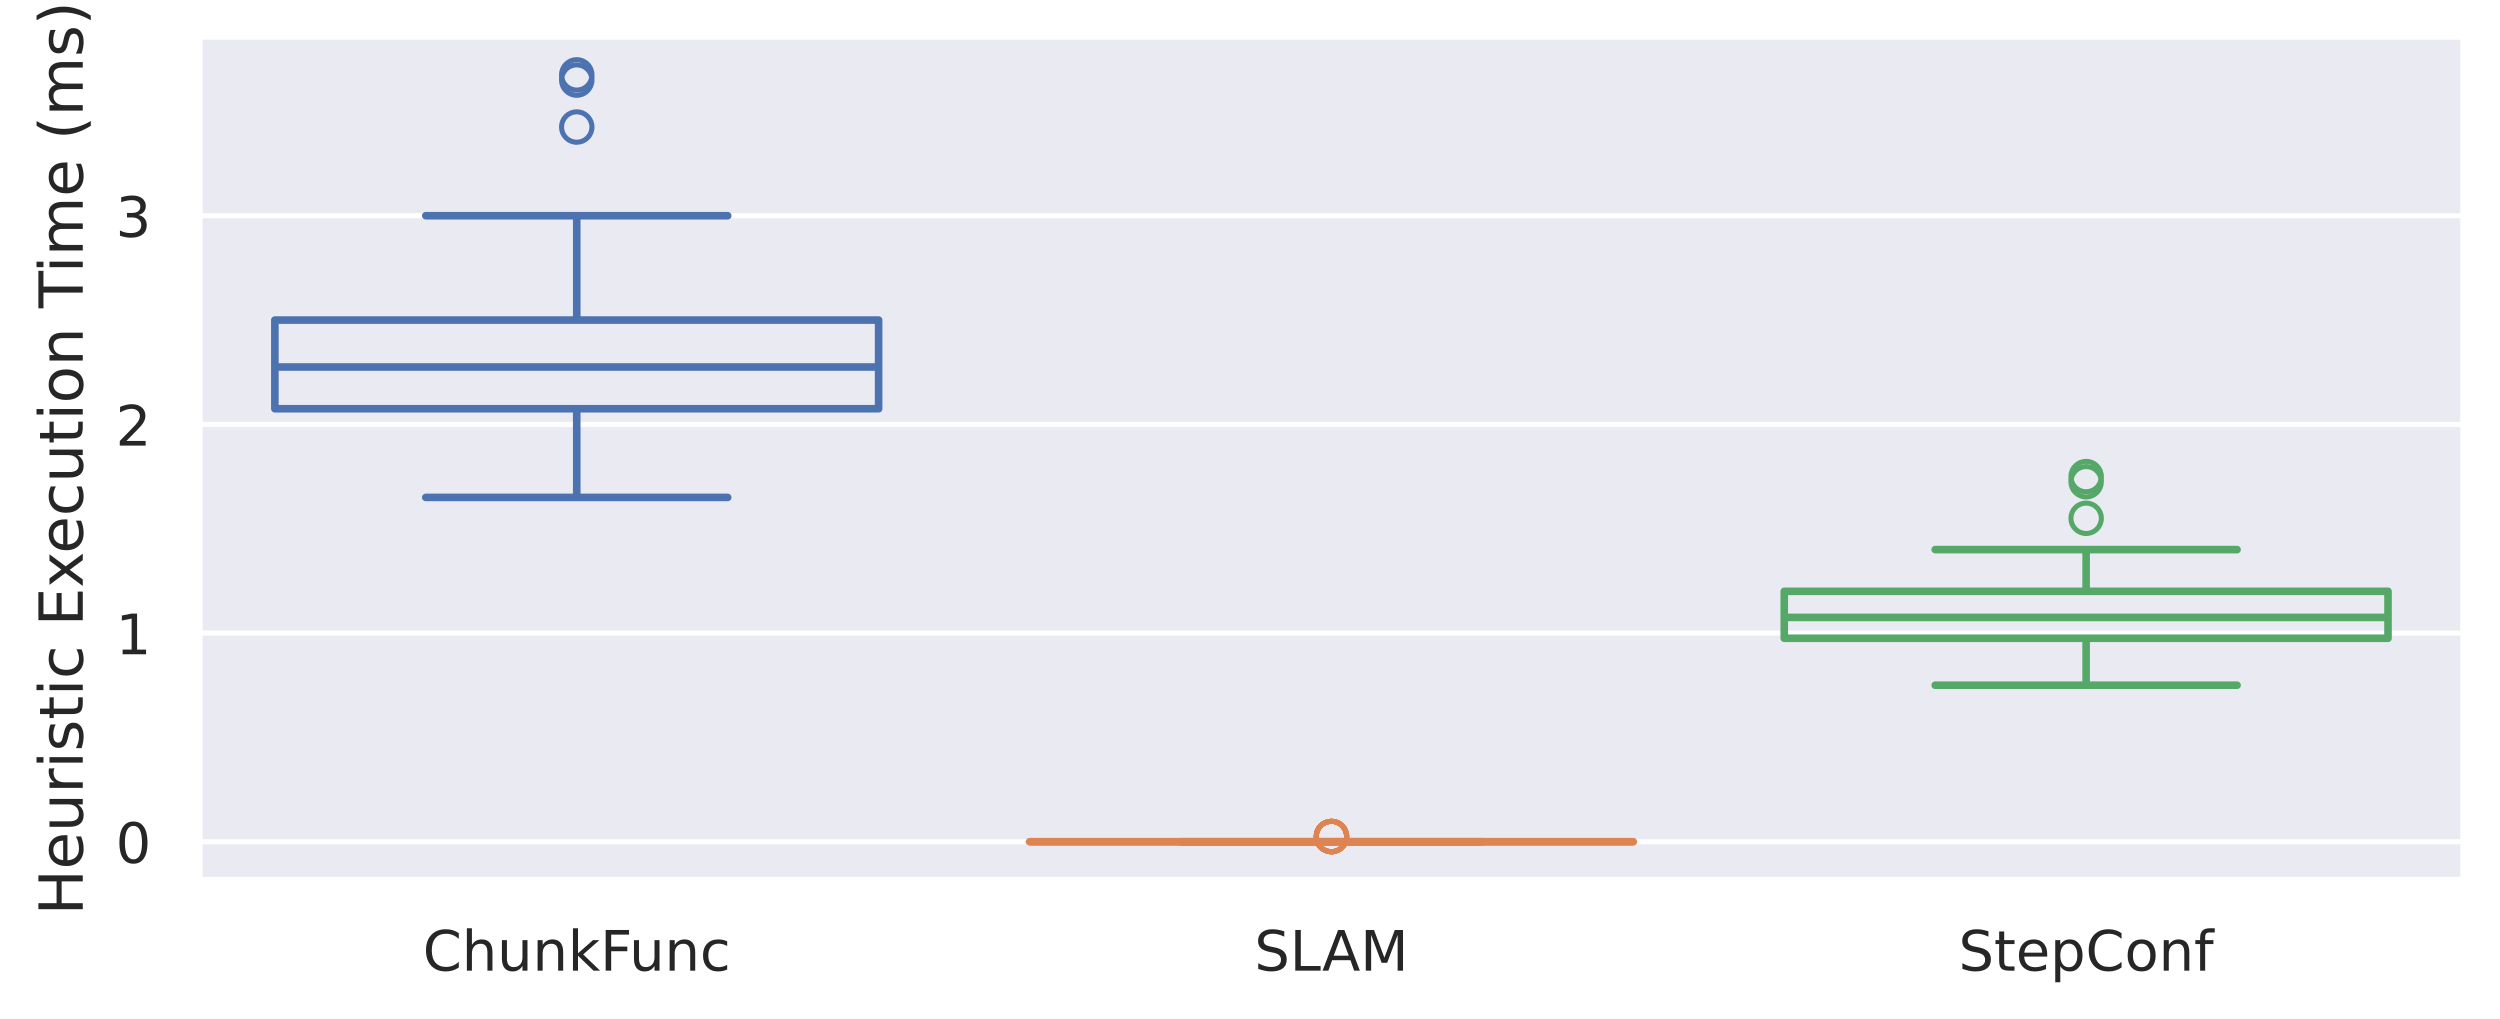
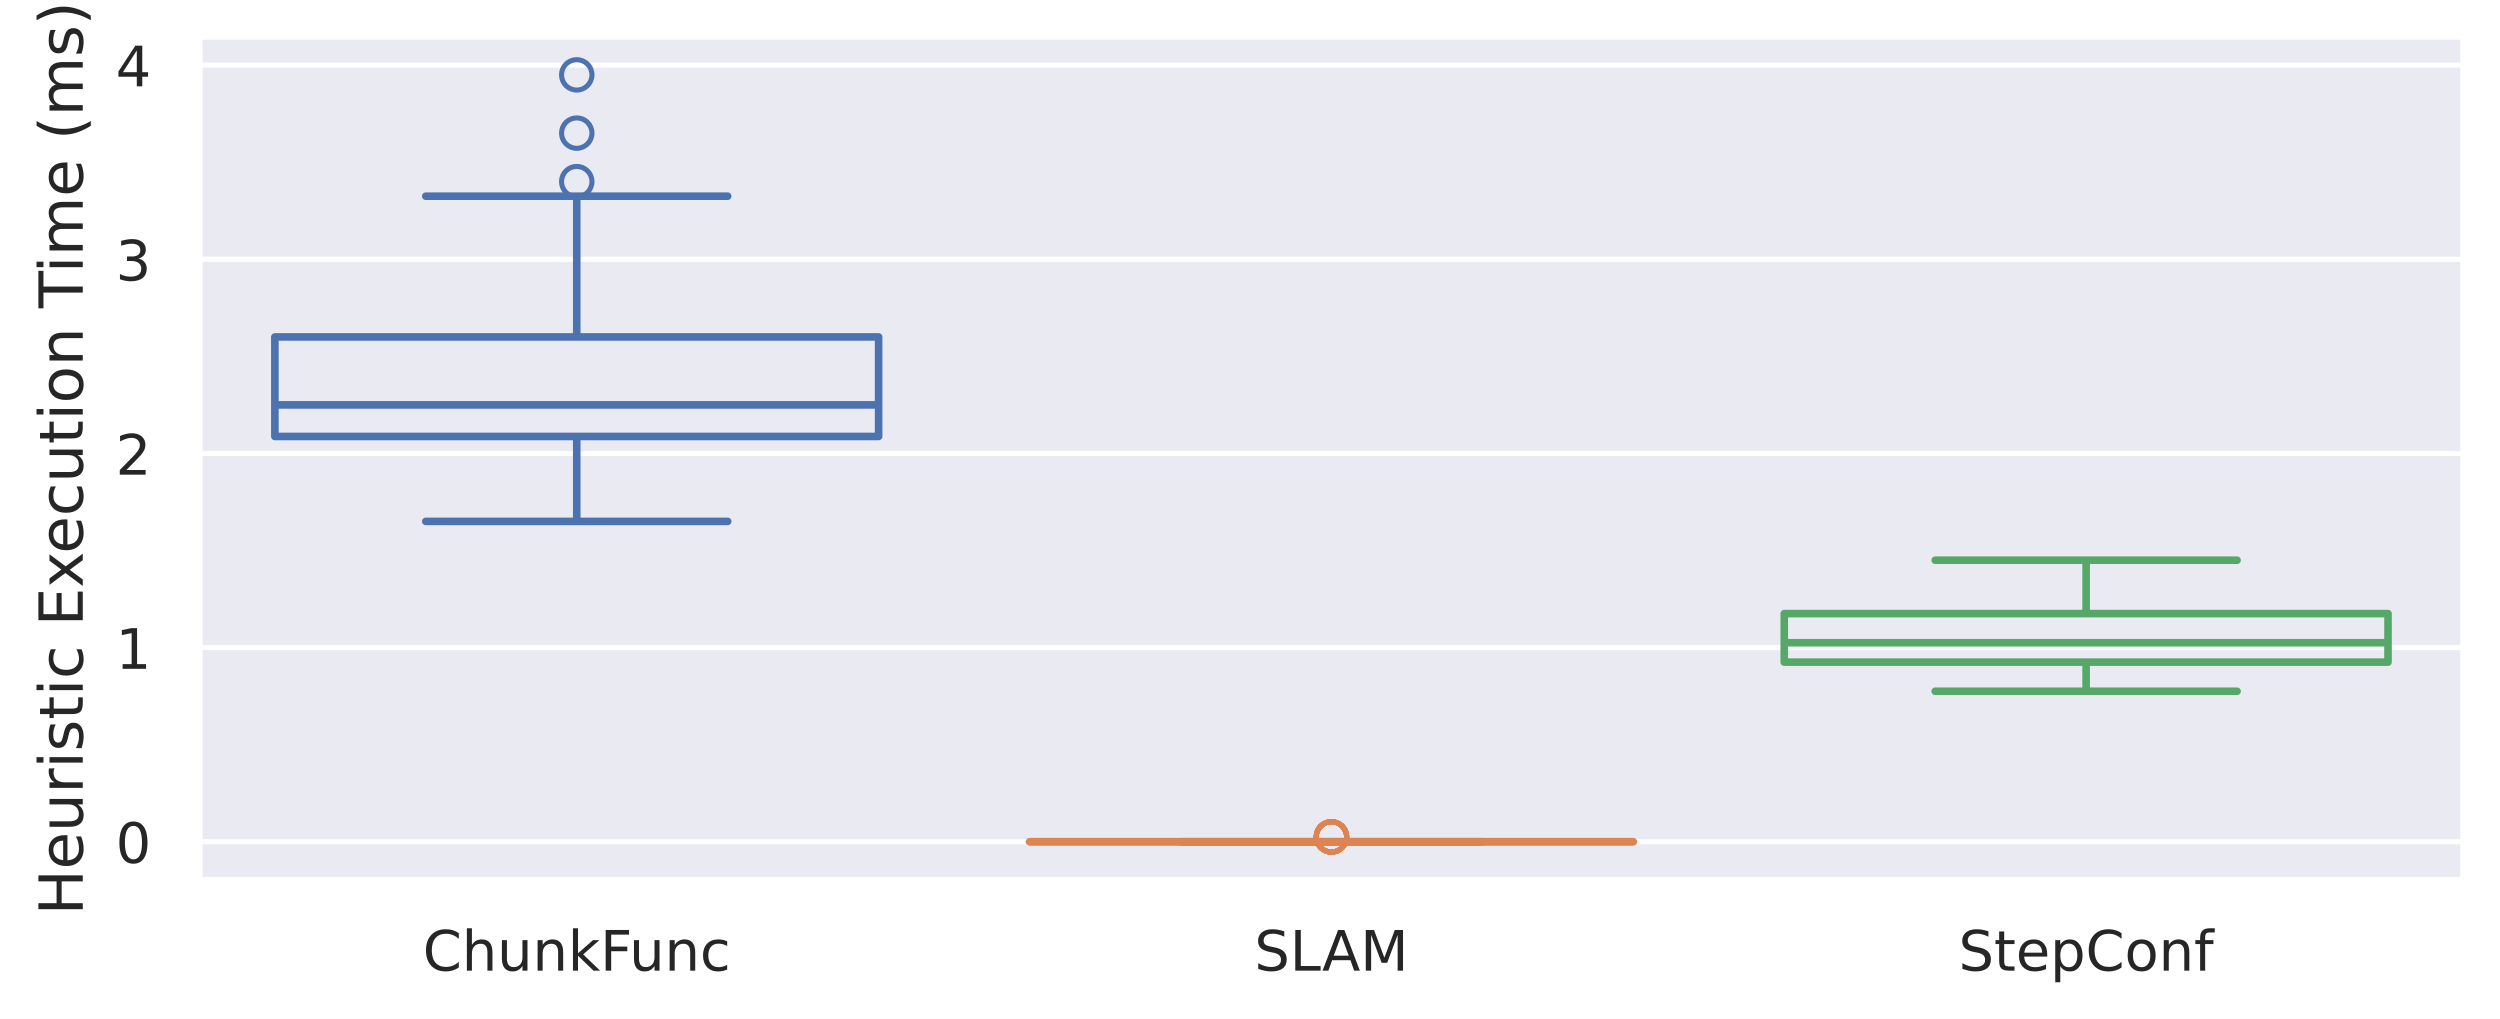
<svg xmlns="http://www.w3.org/2000/svg" xmlns:xlink="http://www.w3.org/1999/xlink" width="492.913pt" height="200.866pt" viewBox="0 0 492.913 200.866" version="1.1">
  <defs>
    <style type="text/css">*{stroke-linejoin: round; stroke-linecap: butt}</style>
  </defs>
  <g id="figure_1">
    <g id="patch_1">
      <path d="M 0 200.866  L 492.913 200.866  L 492.913 0  L 0 0  z " style="fill: #ffffff" />
    </g>
    <g id="axes_1">
      <g id="patch_2">
        <path d="M 39.312 173.52  L 485.712 173.52  L 485.712 7.2  L 39.312 7.2  z " style="fill: #eaeaf2" />
      </g>
      <g id="matplotlib.axis_1">
        <g id="xtick_1">
          <g id="text_1">
            <g style="fill: #262626" transform="translate(83.37398 191.3783) scale(0.11 -0.11)">
              <defs>
                <path id="DejaVuSans-43" d="M 4122 4306  L 4122 3641  Q 3803 3938 3442 4084  Q 3081 4231 2675 4231  Q 1875 4231 1450 3742  Q 1025 3253 1025 2328  Q 1025 1406 1450 917  Q 1875 428 2675 428  Q 3081 428 3442 575  Q 3803 722 4122 1019  L 4122 359  Q 3791 134 3420 21  Q 3050 -91 2638 -91  Q 1578 -91 968 557  Q 359 1206 359 2328  Q 359 3453 968 4101  Q 1578 4750 2638 4750  Q 3056 4750 3426 4639  Q 3797 4528 4122 4306  z " transform="scale(0.015625)" />
                <path id="DejaVuSans-68" d="M 3513 2113  L 3513 0  L 2938 0  L 2938 2094  Q 2938 2591 2744 2837  Q 2550 3084 2163 3084  Q 1697 3084 1428 2787  Q 1159 2491 1159 1978  L 1159 0  L 581 0  L 581 4863  L 1159 4863  L 1159 2956  Q 1366 3272 1645 3428  Q 1925 3584 2291 3584  Q 2894 3584 3203 3211  Q 3513 2838 3513 2113  z " transform="scale(0.015625)" />
                <path id="DejaVuSans-75" d="M 544 1381  L 544 3500  L 1119 3500  L 1119 1403  Q 1119 906 1312 657  Q 1506 409 1894 409  Q 2359 409 2629 706  Q 2900 1003 2900 1516  L 2900 3500  L 3475 3500  L 3475 0  L 2900 0  L 2900 538  Q 2691 219 2414 64  Q 2138 -91 1772 -91  Q 1169 -91 856 284  Q 544 659 544 1381  z M 1991 3584  L 1991 3584  z " transform="scale(0.015625)" />
                <path id="DejaVuSans-6e" d="M 3513 2113  L 3513 0  L 2938 0  L 2938 2094  Q 2938 2591 2744 2837  Q 2550 3084 2163 3084  Q 1697 3084 1428 2787  Q 1159 2491 1159 1978  L 1159 0  L 581 0  L 581 3500  L 1159 3500  L 1159 2956  Q 1366 3272 1645 3428  Q 1925 3584 2291 3584  Q 2894 3584 3203 3211  Q 3513 2838 3513 2113  z " transform="scale(0.015625)" />
                <path id="DejaVuSans-6b" d="M 581 4863  L 1159 4863  L 1159 1991  L 2875 3500  L 3609 3500  L 1753 1863  L 3688 0  L 2938 0  L 1159 1709  L 1159 0  L 581 0  L 581 4863  z " transform="scale(0.015625)" />
                <path id="DejaVuSans-46" d="M 628 4666  L 3309 4666  L 3309 4134  L 1259 4134  L 1259 2759  L 3109 2759  L 3109 2228  L 1259 2228  L 1259 0  L 628 0  L 628 4666  z " transform="scale(0.015625)" />
                <path id="DejaVuSans-63" d="M 3122 3366  L 3122 2828  Q 2878 2963 2633 3030  Q 2388 3097 2138 3097  Q 1578 3097 1268 2742  Q 959 2388 959 1747  Q 959 1106 1268 751  Q 1578 397 2138 397  Q 2388 397 2633 464  Q 2878 531 3122 666  L 3122 134  Q 2881 22 2623 -34  Q 2366 -91 2075 -91  Q 1284 -91 818 406  Q 353 903 353 1747  Q 353 2603 823 3093  Q 1294 3584 2113 3584  Q 2378 3584 2631 3529  Q 2884 3475 3122 3366  z " transform="scale(0.015625)" />
              </defs>
              <use xlink:href="#DejaVuSans-43" />
              <use xlink:href="#DejaVuSans-68" x="69.824" />
              <use xlink:href="#DejaVuSans-75" x="133.203" />
              <use xlink:href="#DejaVuSans-6e" x="196.582" />
              <use xlink:href="#DejaVuSans-6b" x="259.961" />
              <use xlink:href="#DejaVuSans-46" x="317.871" />
              <use xlink:href="#DejaVuSans-75" x="369.891" />
              <use xlink:href="#DejaVuSans-6e" x="433.27" />
              <use xlink:href="#DejaVuSans-63" x="496.648" />
            </g>
          </g>
        </g>
        <g id="xtick_2">
          <g id="text_2">
            <g style="fill: #262626" transform="translate(247.3248 191.3783) scale(0.11 -0.11)">
              <defs>
                <path id="DejaVuSans-53" d="M 3425 4513  L 3425 3897  Q 3066 4069 2747 4153  Q 2428 4238 2131 4238  Q 1616 4238 1336 4038  Q 1056 3838 1056 3469  Q 1056 3159 1242 3001  Q 1428 2844 1947 2747  L 2328 2669  Q 3034 2534 3370 2195  Q 3706 1856 3706 1288  Q 3706 609 3251 259  Q 2797 -91 1919 -91  Q 1588 -91 1214 -16  Q 841 59 441 206  L 441 856  Q 825 641 1194 531  Q 1563 422 1919 422  Q 2459 422 2753 634  Q 3047 847 3047 1241  Q 3047 1584 2836 1778  Q 2625 1972 2144 2069  L 1759 2144  Q 1053 2284 737 2584  Q 422 2884 422 3419  Q 422 4038 858 4394  Q 1294 4750 2059 4750  Q 2388 4750 2728 4690  Q 3069 4631 3425 4513  z " transform="scale(0.015625)" />
                <path id="DejaVuSans-4c" d="M 628 4666  L 1259 4666  L 1259 531  L 3531 531  L 3531 0  L 628 0  L 628 4666  z " transform="scale(0.015625)" />
                <path id="DejaVuSans-41" d="M 2188 4044  L 1331 1722  L 3047 1722  L 2188 4044  z M 1831 4666  L 2547 4666  L 4325 0  L 3669 0  L 3244 1197  L 1141 1197  L 716 0  L 50 0  L 1831 4666  z " transform="scale(0.015625)" />
                <path id="DejaVuSans-4d" d="M 628 4666  L 1569 4666  L 2759 1491  L 3956 4666  L 4897 4666  L 4897 0  L 4281 0  L 4281 4097  L 3078 897  L 2444 897  L 1241 4097  L 1241 0  L 628 0  L 628 4666  z " transform="scale(0.015625)" />
              </defs>
              <use xlink:href="#DejaVuSans-53" />
              <use xlink:href="#DejaVuSans-4c" x="63.477" />
              <use xlink:href="#DejaVuSans-41" x="121.439" />
              <use xlink:href="#DejaVuSans-4d" x="189.848" />
            </g>
          </g>
        </g>
        <g id="xtick_3">
          <g id="text_3">
            <g style="fill: #262626" transform="translate(386.1612 191.3783) scale(0.11 -0.11)">
              <defs>
                <path id="DejaVuSans-74" d="M 1172 4494  L 1172 3500  L 2356 3500  L 2356 3053  L 1172 3053  L 1172 1153  Q 1172 725 1289 603  Q 1406 481 1766 481  L 2356 481  L 2356 0  L 1766 0  Q 1100 0 847 248  Q 594 497 594 1153  L 594 3053  L 172 3053  L 172 3500  L 594 3500  L 594 4494  L 1172 4494  z " transform="scale(0.015625)" />
                <path id="DejaVuSans-65" d="M 3597 1894  L 3597 1613  L 953 1613  Q 991 1019 1311 708  Q 1631 397 2203 397  Q 2534 397 2845 478  Q 3156 559 3463 722  L 3463 178  Q 3153 47 2828 -22  Q 2503 -91 2169 -91  Q 1331 -91 842 396  Q 353 884 353 1716  Q 353 2575 817 3079  Q 1281 3584 2069 3584  Q 2775 3584 3186 3129  Q 3597 2675 3597 1894  z M 3022 2063  Q 3016 2534 2758 2815  Q 2500 3097 2075 3097  Q 1594 3097 1305 2825  Q 1016 2553 972 2059  L 3022 2063  z " transform="scale(0.015625)" />
                <path id="DejaVuSans-70" d="M 1159 525  L 1159 -1331  L 581 -1331  L 581 3500  L 1159 3500  L 1159 2969  Q 1341 3281 1617 3432  Q 1894 3584 2278 3584  Q 2916 3584 3314 3078  Q 3713 2572 3713 1747  Q 3713 922 3314 415  Q 2916 -91 2278 -91  Q 1894 -91 1617 61  Q 1341 213 1159 525  z M 3116 1747  Q 3116 2381 2855 2742  Q 2594 3103 2138 3103  Q 1681 3103 1420 2742  Q 1159 2381 1159 1747  Q 1159 1113 1420 752  Q 1681 391 2138 391  Q 2594 391 2855 752  Q 3116 1113 3116 1747  z " transform="scale(0.015625)" />
                <path id="DejaVuSans-6f" d="M 1959 3097  Q 1497 3097 1228 2736  Q 959 2375 959 1747  Q 959 1119 1226 758  Q 1494 397 1959 397  Q 2419 397 2687 759  Q 2956 1122 2956 1747  Q 2956 2369 2687 2733  Q 2419 3097 1959 3097  z M 1959 3584  Q 2709 3584 3137 3096  Q 3566 2609 3566 1747  Q 3566 888 3137 398  Q 2709 -91 1959 -91  Q 1206 -91 779 398  Q 353 888 353 1747  Q 353 2609 779 3096  Q 1206 3584 1959 3584  z " transform="scale(0.015625)" />
                <path id="DejaVuSans-66" d="M 2375 4863  L 2375 4384  L 1825 4384  Q 1516 4384 1395 4259  Q 1275 4134 1275 3809  L 1275 3500  L 2222 3500  L 2222 3053  L 1275 3053  L 1275 0  L 697 0  L 697 3053  L 147 3053  L 147 3500  L 697 3500  L 697 3744  Q 697 4328 969 4595  Q 1241 4863 1831 4863  L 2375 4863  z " transform="scale(0.015625)" />
              </defs>
              <use xlink:href="#DejaVuSans-53" />
              <use xlink:href="#DejaVuSans-74" x="63.477" />
              <use xlink:href="#DejaVuSans-65" x="102.686" />
              <use xlink:href="#DejaVuSans-70" x="164.209" />
              <use xlink:href="#DejaVuSans-43" x="227.686" />
              <use xlink:href="#DejaVuSans-6f" x="297.51" />
              <use xlink:href="#DejaVuSans-6e" x="358.691" />
              <use xlink:href="#DejaVuSans-66" x="422.07" />
            </g>
          </g>
        </g>
      </g>
      <g id="matplotlib.axis_2">
        <g id="ytick_1">
          <g id="line2d_1">
-             <path d="M 39.312 165.96  L 485.712 165.96  " clip-path="url(#p3fbc8f2777)" style="fill: none; stroke: #ffffff; stroke-linecap: round" />
+             <path d="M 39.312 165.96  L 485.712 165.96  " clip-path="url(#pb40cbe75b4)" style="fill: none; stroke: #ffffff; stroke-linecap: round" />
          </g>
          <g id="text_4">
            <g style="fill: #262626" transform="translate(22.81375 170.1391) scale(0.11 -0.11)">
              <defs>
                <path id="DejaVuSans-30" d="M 2034 4250  Q 1547 4250 1301 3770  Q 1056 3291 1056 2328  Q 1056 1369 1301 889  Q 1547 409 2034 409  Q 2525 409 2770 889  Q 3016 1369 3016 2328  Q 3016 3291 2770 3770  Q 2525 4250 2034 4250  z M 2034 4750  Q 2819 4750 3233 4129  Q 3647 3509 3647 2328  Q 3647 1150 3233 529  Q 2819 -91 2034 -91  Q 1250 -91 836 529  Q 422 1150 422 2328  Q 422 3509 836 4129  Q 1250 4750 2034 4750  z " transform="scale(0.015625)" />
              </defs>
              <use xlink:href="#DejaVuSans-30" />
            </g>
          </g>
        </g>
        <g id="ytick_2">
          <g id="line2d_2">
-             <path d="M 39.312 124.817  L 485.712 124.817  " clip-path="url(#p3fbc8f2777)" style="fill: none; stroke: #ffffff; stroke-linecap: round" />
+             <path d="M 39.312 127.682  L 485.712 127.682  " clip-path="url(#pb40cbe75b4)" style="fill: none; stroke: #ffffff; stroke-linecap: round" />
          </g>
          <g id="text_5">
-             <g style="fill: #262626" transform="translate(22.81375 128.9963) scale(0.11 -0.11)">
+             <g style="fill: #262626" transform="translate(22.81375 131.8607) scale(0.11 -0.11)">
              <defs>
                <path id="DejaVuSans-31" d="M 794 531  L 1825 531  L 1825 4091  L 703 3866  L 703 4441  L 1819 4666  L 2450 4666  L 2450 531  L 3481 531  L 3481 0  L 794 0  L 794 531  z " transform="scale(0.015625)" />
              </defs>
              <use xlink:href="#DejaVuSans-31" />
            </g>
          </g>
        </g>
        <g id="ytick_3">
          <g id="line2d_3">
-             <path d="M 39.312 83.674  L 485.712 83.674  " clip-path="url(#p3fbc8f2777)" style="fill: none; stroke: #ffffff; stroke-linecap: round" />
+             <path d="M 39.312 89.403  L 485.712 89.403  " clip-path="url(#pb40cbe75b4)" style="fill: none; stroke: #ffffff; stroke-linecap: round" />
          </g>
          <g id="text_6">
-             <g style="fill: #262626" transform="translate(22.81375 87.85343) scale(0.11 -0.11)">
+             <g style="fill: #262626" transform="translate(22.81375 93.58218) scale(0.11 -0.11)">
              <defs>
                <path id="DejaVuSans-32" d="M 1228 531  L 3431 531  L 3431 0  L 469 0  L 469 531  Q 828 903 1448 1529  Q 2069 2156 2228 2338  Q 2531 2678 2651 2914  Q 2772 3150 2772 3378  Q 2772 3750 2511 3984  Q 2250 4219 1831 4219  Q 1534 4219 1204 4116  Q 875 4013 500 3803  L 500 4441  Q 881 4594 1212 4672  Q 1544 4750 1819 4750  Q 2544 4750 2975 4387  Q 3406 4025 3406 3419  Q 3406 3131 3298 2873  Q 3191 2616 2906 2266  Q 2828 2175 2409 1742  Q 1991 1309 1228 531  z " transform="scale(0.015625)" />
              </defs>
              <use xlink:href="#DejaVuSans-32" />
            </g>
          </g>
        </g>
        <g id="ytick_4">
          <g id="line2d_4">
-             <path d="M 39.312 42.531  L 485.712 42.531  " clip-path="url(#p3fbc8f2777)" style="fill: none; stroke: #ffffff; stroke-linecap: round" />
+             <path d="M 39.312 51.125  L 485.712 51.125  " clip-path="url(#pb40cbe75b4)" style="fill: none; stroke: #ffffff; stroke-linecap: round" />
          </g>
          <g id="text_7">
-             <g style="fill: #262626" transform="translate(22.81375 46.71057) scale(0.11 -0.11)">
+             <g style="fill: #262626" transform="translate(22.81375 55.3037) scale(0.11 -0.11)">
              <defs>
                <path id="DejaVuSans-33" d="M 2597 2516  Q 3050 2419 3304 2112  Q 3559 1806 3559 1356  Q 3559 666 3084 287  Q 2609 -91 1734 -91  Q 1441 -91 1130 -33  Q 819 25 488 141  L 488 750  Q 750 597 1062 519  Q 1375 441 1716 441  Q 2309 441 2620 675  Q 2931 909 2931 1356  Q 2931 1769 2642 2001  Q 2353 2234 1838 2234  L 1294 2234  L 1294 2753  L 1863 2753  Q 2328 2753 2575 2939  Q 2822 3125 2822 3475  Q 2822 3834 2567 4026  Q 2313 4219 1838 4219  Q 1578 4219 1281 4162  Q 984 4106 628 3988  L 628 4550  Q 988 4650 1302 4700  Q 1616 4750 1894 4750  Q 2613 4750 3031 4423  Q 3450 4097 3450 3541  Q 3450 3153 3228 2886  Q 3006 2619 2597 2516  z " transform="scale(0.015625)" />
              </defs>
              <use xlink:href="#DejaVuSans-33" />
            </g>
          </g>
        </g>
-         <g id="text_8">
+         <g id="ytick_5">
+           <g id="line2d_5">
+             <path d="M 39.312 12.846  L 485.712 12.846  " clip-path="url(#pb40cbe75b4)" style="fill: none; stroke: #ffffff; stroke-linecap: round" />
+           </g>
+           <g id="text_8">
+             <g style="fill: #262626" transform="translate(22.81375 17.02522) scale(0.11 -0.11)">
+               <defs>
+                 <path id="DejaVuSans-34" d="M 2419 4116  L 825 1625  L 2419 1625  L 2419 4116  z M 2253 4666  L 3047 4666  L 3047 1625  L 3713 1625  L 3713 1100  L 3047 1100  L 3047 0  L 2419 0  L 2419 1100  L 313 1100  L 313 1709  L 2253 4666  z " transform="scale(0.015625)" />
+               </defs>
+               <use xlink:href="#DejaVuSans-34" />
+             </g>
+           </g>
+         </g>
+         <g id="text_9">
          <g style="fill: #262626" transform="translate(16.31812 180.4378) rotate(-90) scale(0.12 -0.12)">
            <defs>
              <path id="DejaVuSans-48" d="M 628 4666  L 1259 4666  L 1259 2753  L 3553 2753  L 3553 4666  L 4184 4666  L 4184 0  L 3553 0  L 3553 2222  L 1259 2222  L 1259 0  L 628 0  L 628 4666  z " transform="scale(0.015625)" />
              <path id="DejaVuSans-72" d="M 2631 2963  Q 2534 3019 2420 3045  Q 2306 3072 2169 3072  Q 1681 3072 1420 2755  Q 1159 2438 1159 1844  L 1159 0  L 581 0  L 581 3500  L 1159 3500  L 1159 2956  Q 1341 3275 1631 3429  Q 1922 3584 2338 3584  Q 2397 3584 2469 3576  Q 2541 3569 2628 3553  L 2631 2963  z " transform="scale(0.015625)" />
              <path id="DejaVuSans-69" d="M 603 3500  L 1178 3500  L 1178 0  L 603 0  L 603 3500  z M 603 4863  L 1178 4863  L 1178 4134  L 603 4134  L 603 4863  z " transform="scale(0.015625)" />
              <path id="DejaVuSans-73" d="M 2834 3397  L 2834 2853  Q 2591 2978 2328 3040  Q 2066 3103 1784 3103  Q 1356 3103 1142 2972  Q 928 2841 928 2578  Q 928 2378 1081 2264  Q 1234 2150 1697 2047  L 1894 2003  Q 2506 1872 2764 1633  Q 3022 1394 3022 966  Q 3022 478 2636 193  Q 2250 -91 1575 -91  Q 1294 -91 989 -36  Q 684 19 347 128  L 347 722  Q 666 556 975 473  Q 1284 391 1588 391  Q 1994 391 2212 530  Q 2431 669 2431 922  Q 2431 1156 2273 1281  Q 2116 1406 1581 1522  L 1381 1569  Q 847 1681 609 1914  Q 372 2147 372 2553  Q 372 3047 722 3315  Q 1072 3584 1716 3584  Q 2034 3584 2315 3537  Q 2597 3491 2834 3397  z " transform="scale(0.015625)" />
              <path id="DejaVuSans-20" transform="scale(0.015625)" />
              <path id="DejaVuSans-45" d="M 628 4666  L 3578 4666  L 3578 4134  L 1259 4134  L 1259 2753  L 3481 2753  L 3481 2222  L 1259 2222  L 1259 531  L 3634 531  L 3634 0  L 628 0  L 628 4666  z " transform="scale(0.015625)" />
              <path id="DejaVuSans-78" d="M 3513 3500  L 2247 1797  L 3578 0  L 2900 0  L 1881 1375  L 863 0  L 184 0  L 1544 1831  L 300 3500  L 978 3500  L 1906 2253  L 2834 3500  L 3513 3500  z " transform="scale(0.015625)" />
              <path id="DejaVuSans-54" d="M -19 4666  L 3928 4666  L 3928 4134  L 2272 4134  L 2272 0  L 1638 0  L 1638 4134  L -19 4134  L -19 4666  z " transform="scale(0.015625)" />
              <path id="DejaVuSans-6d" d="M 3328 2828  Q 3544 3216 3844 3400  Q 4144 3584 4550 3584  Q 5097 3584 5394 3201  Q 5691 2819 5691 2113  L 5691 0  L 5113 0  L 5113 2094  Q 5113 2597 4934 2840  Q 4756 3084 4391 3084  Q 3944 3084 3684 2787  Q 3425 2491 3425 1978  L 3425 0  L 2847 0  L 2847 2094  Q 2847 2600 2669 2842  Q 2491 3084 2119 3084  Q 1678 3084 1418 2786  Q 1159 2488 1159 1978  L 1159 0  L 581 0  L 581 3500  L 1159 3500  L 1159 2956  Q 1356 3278 1631 3431  Q 1906 3584 2284 3584  Q 2666 3584 2933 3390  Q 3200 3197 3328 2828  z " transform="scale(0.015625)" />
              <path id="DejaVuSans-28" d="M 1984 4856  Q 1566 4138 1362 3434  Q 1159 2731 1159 2009  Q 1159 1288 1364 580  Q 1569 -128 1984 -844  L 1484 -844  Q 1016 -109 783 600  Q 550 1309 550 2009  Q 550 2706 781 3412  Q 1013 4119 1484 4856  L 1984 4856  z " transform="scale(0.015625)" />
              <path id="DejaVuSans-29" d="M 513 4856  L 1013 4856  Q 1481 4119 1714 3412  Q 1947 2706 1947 2009  Q 1947 1309 1714 600  Q 1481 -109 1013 -844  L 513 -844  Q 928 -128 1133 580  Q 1338 1288 1338 2009  Q 1338 2731 1133 3434  Q 928 4138 513 4856  z " transform="scale(0.015625)" />
            </defs>
            <use xlink:href="#DejaVuSans-48" />
            <use xlink:href="#DejaVuSans-65" x="75.195" />
            <use xlink:href="#DejaVuSans-75" x="136.719" />
            <use xlink:href="#DejaVuSans-72" x="200.098" />
            <use xlink:href="#DejaVuSans-69" x="241.211" />
            <use xlink:href="#DejaVuSans-73" x="268.994" />
            <use xlink:href="#DejaVuSans-74" x="321.094" />
            <use xlink:href="#DejaVuSans-69" x="360.303" />
            <use xlink:href="#DejaVuSans-63" x="388.086" />
            <use xlink:href="#DejaVuSans-20" x="443.066" />
            <use xlink:href="#DejaVuSans-45" x="474.854" />
            <use xlink:href="#DejaVuSans-78" x="538.037" />
            <use xlink:href="#DejaVuSans-65" x="594.092" />
            <use xlink:href="#DejaVuSans-63" x="655.615" />
            <use xlink:href="#DejaVuSans-75" x="710.596" />
            <use xlink:href="#DejaVuSans-74" x="773.975" />
            <use xlink:href="#DejaVuSans-69" x="813.184" />
            <use xlink:href="#DejaVuSans-6f" x="840.967" />
            <use xlink:href="#DejaVuSans-6e" x="902.148" />
            <use xlink:href="#DejaVuSans-20" x="965.527" />
            <use xlink:href="#DejaVuSans-54" x="997.314" />
            <use xlink:href="#DejaVuSans-69" x="1055.273" />
            <use xlink:href="#DejaVuSans-6d" x="1083.057" />
            <use xlink:href="#DejaVuSans-65" x="1180.469" />
            <use xlink:href="#DejaVuSans-20" x="1241.992" />
            <use xlink:href="#DejaVuSans-28" x="1273.779" />
            <use xlink:href="#DejaVuSans-6d" x="1312.793" />
            <use xlink:href="#DejaVuSans-73" x="1410.205" />
            <use xlink:href="#DejaVuSans-29" x="1462.305" />
          </g>
        </g>
      </g>
-       <g id="line2d_5">
-         <path d="M 54.193 80.589  L 173.232 80.589  L 173.232 63.103  L 54.193 63.103  L 54.193 80.589  " clip-path="url(#p3fbc8f2777)" style="fill: none; stroke: #4c72b0; stroke-width: 1.5; stroke-linecap: round" />
-       </g>
      <g id="line2d_6">
-         <path d="M 113.713 80.589  L 113.713 98.074  " clip-path="url(#p3fbc8f2777)" style="fill: none; stroke: #4c72b0; stroke-width: 1.5" />
+         <path d="M 54.193 86.054  L 173.232 86.054  L 173.232 66.436  L 54.193 66.436  L 54.193 86.054  " clip-path="url(#pb40cbe75b4)" style="fill: none; stroke: #4c72b0; stroke-width: 1.5; stroke-linecap: round" />
      </g>
      <g id="line2d_7">
-         <path d="M 113.713 63.103  L 113.713 42.531  " clip-path="url(#p3fbc8f2777)" style="fill: none; stroke: #4c72b0; stroke-width: 1.5" />
+         <path d="M 113.713 86.054  L 113.713 102.801  " clip-path="url(#pb40cbe75b4)" style="fill: none; stroke: #4c72b0; stroke-width: 1.5" />
      </g>
      <g id="line2d_8">
-         <path d="M 83.953 98.074  L 143.472 98.074  " clip-path="url(#p3fbc8f2777)" style="fill: none; stroke: #4c72b0; stroke-width: 1.5; stroke-linecap: round" />
+         <path d="M 113.713 66.436  L 113.713 38.684  " clip-path="url(#pb40cbe75b4)" style="fill: none; stroke: #4c72b0; stroke-width: 1.5" />
      </g>
      <g id="line2d_9">
-         <path d="M 83.953 42.531  L 143.472 42.531  " clip-path="url(#p3fbc8f2777)" style="fill: none; stroke: #4c72b0; stroke-width: 1.5; stroke-linecap: round" />
+         <path d="M 83.953 102.801  L 143.472 102.801  " clip-path="url(#pb40cbe75b4)" style="fill: none; stroke: #4c72b0; stroke-width: 1.5; stroke-linecap: round" />
      </g>
      <g id="line2d_10">
+         <path d="M 83.953 38.684  L 143.472 38.684  " clip-path="url(#pb40cbe75b4)" style="fill: none; stroke: #4c72b0; stroke-width: 1.5; stroke-linecap: round" />
+       </g>
+       <g id="line2d_11">
        <defs>
-           <path id="me945b54a42" d="M 0 3  C 0.796 3 1.559 2.684 2.121 2.121  C 2.684 1.559 3 0.796 3 0  C 3 -0.796 2.684 -1.559 2.121 -2.121  C 1.559 -2.684 0.796 -3 0 -3  C -0.796 -3 -1.559 -2.684 -2.121 -2.121  C -2.684 -1.559 -3 -0.796 -3 0  C -3 0.796 -2.684 1.559 -2.121 2.121  C -1.559 2.684 -0.796 3 0 3  z " style="stroke: #4c72b0" />
+           <path id="m8e4b2b00f1" d="M 0 3  C 0.796 3 1.559 2.684 2.121 2.121  C 2.684 1.559 3 0.796 3 0  C 3 -0.796 2.684 -1.559 2.121 -2.121  C 1.559 -2.684 0.796 -3 0 -3  C -0.796 -3 -1.559 -2.684 -2.121 -2.121  C -2.684 -1.559 -3 -0.796 -3 0  C -3 0.796 -2.684 1.559 -2.121 2.121  C -1.559 2.684 -0.796 3 0 3  z " style="stroke: #4c72b0" />
        </defs>
-         <g clip-path="url(#p3fbc8f2777)">
-           <use xlink:href="#me945b54a42" x="113.713" y="25.046" style="fill-opacity: 0; stroke: #4c72b0" />
-           <use xlink:href="#me945b54a42" x="113.713" y="14.76" style="fill-opacity: 0; stroke: #4c72b0" />
-           <use xlink:href="#me945b54a42" x="113.713" y="15.789" style="fill-opacity: 0; stroke: #4c72b0" />
-         </g>
-       </g>
-       <g id="line2d_11">
-         <path d="M 202.993 165.96  L 322.033 165.96  L 322.033 165.96  L 202.993 165.96  L 202.993 165.96  " clip-path="url(#p3fbc8f2777)" style="fill: none; stroke: #dd8452; stroke-width: 1.5; stroke-linecap: round" />
+         <g clip-path="url(#pb40cbe75b4)">
+           <use xlink:href="#m8e4b2b00f1" x="113.713" y="14.76" style="fill-opacity: 0; stroke: #4c72b0" />
+           <use xlink:href="#m8e4b2b00f1" x="113.713" y="26.244" style="fill-opacity: 0; stroke: #4c72b0" />
+           <use xlink:href="#m8e4b2b00f1" x="113.713" y="35.813" style="fill-opacity: 0; stroke: #4c72b0" />
+         </g>
      </g>
      <g id="line2d_12">
-         <path d="M 262.512 165.96  L 262.512 165.96  " clip-path="url(#p3fbc8f2777)" style="fill: none; stroke: #dd8452; stroke-width: 1.5" />
+         <path d="M 202.993 165.96  L 322.033 165.96  L 322.033 165.96  L 202.993 165.96  L 202.993 165.96  " clip-path="url(#pb40cbe75b4)" style="fill: none; stroke: #dd8452; stroke-width: 1.5; stroke-linecap: round" />
      </g>
      <g id="line2d_13">
-         <path d="M 262.512 165.96  L 262.512 165.96  " clip-path="url(#p3fbc8f2777)" style="fill: none; stroke: #dd8452; stroke-width: 1.5" />
+         <path d="M 262.512 165.96  L 262.512 165.96  " clip-path="url(#pb40cbe75b4)" style="fill: none; stroke: #dd8452; stroke-width: 1.5" />
      </g>
      <g id="line2d_14">
-         <path d="M 232.752 165.96  L 292.272 165.96  " clip-path="url(#p3fbc8f2777)" style="fill: none; stroke: #dd8452; stroke-width: 1.5; stroke-linecap: round" />
+         <path d="M 262.512 165.96  L 262.512 165.96  " clip-path="url(#pb40cbe75b4)" style="fill: none; stroke: #dd8452; stroke-width: 1.5" />
      </g>
      <g id="line2d_15">
-         <path d="M 232.752 165.96  L 292.272 165.96  " clip-path="url(#p3fbc8f2777)" style="fill: none; stroke: #dd8452; stroke-width: 1.5; stroke-linecap: round" />
+         <path d="M 232.752 165.96  L 292.272 165.96  " clip-path="url(#pb40cbe75b4)" style="fill: none; stroke: #dd8452; stroke-width: 1.5; stroke-linecap: round" />
      </g>
      <g id="line2d_16">
+         <path d="M 232.752 165.96  L 292.272 165.96  " clip-path="url(#pb40cbe75b4)" style="fill: none; stroke: #dd8452; stroke-width: 1.5; stroke-linecap: round" />
+       </g>
+       <g id="line2d_17">
        <defs>
-           <path id="mb6190d7548" d="M 0 3  C 0.796 3 1.559 2.684 2.121 2.121  C 2.684 1.559 3 0.796 3 0  C 3 -0.796 2.684 -1.559 2.121 -2.121  C 1.559 -2.684 0.796 -3 0 -3  C -0.796 -3 -1.559 -2.684 -2.121 -2.121  C -2.684 -1.559 -3 -0.796 -3 0  C -3 0.796 -2.684 1.559 -2.121 2.121  C -1.559 2.684 -0.796 3 0 3  z " style="stroke: #dd8452" />
+           <path id="mba0a474ae6" d="M 0 3  C 0.796 3 1.559 2.684 2.121 2.121  C 2.684 1.559 3 0.796 3 0  C 3 -0.796 2.684 -1.559 2.121 -2.121  C 1.559 -2.684 0.796 -3 0 -3  C -0.796 -3 -1.559 -2.684 -2.121 -2.121  C -2.684 -1.559 -3 -0.796 -3 0  C -3 0.796 -2.684 1.559 -2.121 2.121  C -1.559 2.684 -0.796 3 0 3  z " style="stroke: #dd8452" />
        </defs>
-         <g clip-path="url(#p3fbc8f2777)">
-           <use xlink:href="#mb6190d7548" x="262.512" y="164.931" style="fill-opacity: 0; stroke: #dd8452" />
-           <use xlink:href="#mb6190d7548" x="262.512" y="164.931" style="fill-opacity: 0; stroke: #dd8452" />
-           <use xlink:href="#mb6190d7548" x="262.512" y="164.931" style="fill-opacity: 0; stroke: #dd8452" />
-           <use xlink:href="#mb6190d7548" x="262.512" y="164.931" style="fill-opacity: 0; stroke: #dd8452" />
-           <use xlink:href="#mb6190d7548" x="262.512" y="164.931" style="fill-opacity: 0; stroke: #dd8452" />
-           <use xlink:href="#mb6190d7548" x="262.512" y="164.931" style="fill-opacity: 0; stroke: #dd8452" />
-           <use xlink:href="#mb6190d7548" x="262.512" y="164.931" style="fill-opacity: 0; stroke: #dd8452" />
-         </g>
-       </g>
-       <g id="line2d_17">
-         <path d="M 351.793 125.846  L 470.832 125.846  L 470.832 116.589  L 351.793 116.589  L 351.793 125.846  " clip-path="url(#p3fbc8f2777)" style="fill: none; stroke: #55a868; stroke-width: 1.5; stroke-linecap: round" />
+         <g clip-path="url(#pb40cbe75b4)">
+           <use xlink:href="#mba0a474ae6" x="262.512" y="165.003" style="fill-opacity: 0; stroke: #dd8452" />
+           <use xlink:href="#mba0a474ae6" x="262.512" y="165.003" style="fill-opacity: 0; stroke: #dd8452" />
+           <use xlink:href="#mba0a474ae6" x="262.512" y="165.003" style="fill-opacity: 0; stroke: #dd8452" />
+           <use xlink:href="#mba0a474ae6" x="262.512" y="165.003" style="fill-opacity: 0; stroke: #dd8452" />
+           <use xlink:href="#mba0a474ae6" x="262.512" y="165.003" style="fill-opacity: 0; stroke: #dd8452" />
+           <use xlink:href="#mba0a474ae6" x="262.512" y="165.003" style="fill-opacity: 0; stroke: #dd8452" />
+           <use xlink:href="#mba0a474ae6" x="262.512" y="165.003" style="fill-opacity: 0; stroke: #dd8452" />
+           <use xlink:href="#mba0a474ae6" x="262.512" y="165.003" style="fill-opacity: 0; stroke: #dd8452" />
+           <use xlink:href="#mba0a474ae6" x="262.512" y="165.003" style="fill-opacity: 0; stroke: #dd8452" />
+         </g>
      </g>
      <g id="line2d_18">
-         <path d="M 411.312 125.846  L 411.312 135.103  " clip-path="url(#p3fbc8f2777)" style="fill: none; stroke: #55a868; stroke-width: 1.5" />
+         <path d="M 351.793 130.552  L 470.832 130.552  L 470.832 120.983  L 351.793 120.983  L 351.793 130.552  " clip-path="url(#pb40cbe75b4)" style="fill: none; stroke: #55a868; stroke-width: 1.5; stroke-linecap: round" />
      </g>
      <g id="line2d_19">
-         <path d="M 411.312 116.589  L 411.312 108.36  " clip-path="url(#p3fbc8f2777)" style="fill: none; stroke: #55a868; stroke-width: 1.5" />
+         <path d="M 411.312 130.552  L 411.312 136.294  " clip-path="url(#pb40cbe75b4)" style="fill: none; stroke: #55a868; stroke-width: 1.5" />
      </g>
      <g id="line2d_20">
-         <path d="M 381.553 135.103  L 441.072 135.103  " clip-path="url(#p3fbc8f2777)" style="fill: none; stroke: #55a868; stroke-width: 1.5; stroke-linecap: round" />
+         <path d="M 411.312 120.983  L 411.312 110.456  " clip-path="url(#pb40cbe75b4)" style="fill: none; stroke: #55a868; stroke-width: 1.5" />
      </g>
      <g id="line2d_21">
-         <path d="M 381.553 108.36  L 441.072 108.36  " clip-path="url(#p3fbc8f2777)" style="fill: none; stroke: #55a868; stroke-width: 1.5; stroke-linecap: round" />
+         <path d="M 381.553 136.294  L 441.072 136.294  " clip-path="url(#pb40cbe75b4)" style="fill: none; stroke: #55a868; stroke-width: 1.5; stroke-linecap: round" />
      </g>
      <g id="line2d_22">
-         <defs>
-           <path id="mb5fd7d4c68" d="M 0 3  C 0.796 3 1.559 2.684 2.121 2.121  C 2.684 1.559 3 0.796 3 0  C 3 -0.796 2.684 -1.559 2.121 -2.121  C 1.559 -2.684 0.796 -3 0 -3  C -0.796 -3 -1.559 -2.684 -2.121 -2.121  C -2.684 -1.559 -3 -0.796 -3 0  C -3 0.796 -2.684 1.559 -2.121 2.121  C -1.559 2.684 -0.796 3 0 3  z " style="stroke: #55a868" />
-         </defs>
-         <g clip-path="url(#p3fbc8f2777)">
-           <use xlink:href="#mb5fd7d4c68" x="411.312" y="93.96" style="fill-opacity: 0; stroke: #55a868" />
-           <use xlink:href="#mb5fd7d4c68" x="411.312" y="94.989" style="fill-opacity: 0; stroke: #55a868" />
-           <use xlink:href="#mb5fd7d4c68" x="411.312" y="102.189" style="fill-opacity: 0; stroke: #55a868" />
-         </g>
-       </g>
-       <g id="line2d_23">
-         <path d="M 54.193 72.36  L 173.232 72.36  " clip-path="url(#p3fbc8f2777)" style="fill: none; stroke: #4c72b0; stroke-width: 1.5" />
-       </g>
+         <path d="M 381.553 110.456  L 441.072 110.456  " clip-path="url(#pb40cbe75b4)" style="fill: none; stroke: #55a868; stroke-width: 1.5; stroke-linecap: round" />
+       </g>
+       <g id="line2d_23" />
      <g id="line2d_24">
-         <path d="M 202.993 165.96  L 322.033 165.96  " clip-path="url(#p3fbc8f2777)" style="fill: none; stroke: #dd8452; stroke-width: 1.5" />
+         <path d="M 54.193 79.833  L 173.232 79.833  " clip-path="url(#pb40cbe75b4)" style="fill: none; stroke: #4c72b0; stroke-width: 1.5" />
      </g>
      <g id="line2d_25">
-         <path d="M 351.793 121.731  L 470.832 121.731  " clip-path="url(#p3fbc8f2777)" style="fill: none; stroke: #55a868; stroke-width: 1.5" />
+         <path d="M 202.993 165.96  L 322.033 165.96  " clip-path="url(#pb40cbe75b4)" style="fill: none; stroke: #dd8452; stroke-width: 1.5" />
+       </g>
+       <g id="line2d_26">
+         <path d="M 351.793 126.725  L 470.832 126.725  " clip-path="url(#pb40cbe75b4)" style="fill: none; stroke: #55a868; stroke-width: 1.5" />
      </g>
      <g id="patch_3">
        <path d="M 39.312 173.52  L 39.312 7.2  " style="fill: none; stroke: #ffffff; stroke-width: 1.25; stroke-linejoin: miter; stroke-linecap: square" />
      </g>
      <g id="patch_4">
        <path d="M 485.712 173.52  L 485.712 7.2  " style="fill: none; stroke: #ffffff; stroke-width: 1.25; stroke-linejoin: miter; stroke-linecap: square" />
      </g>
      <g id="patch_5">
        <path d="M 39.312 173.52  L 485.712 173.52  " style="fill: none; stroke: #ffffff; stroke-width: 1.25; stroke-linejoin: miter; stroke-linecap: square" />
      </g>
      <g id="patch_6">
        <path d="M 39.312 7.2  L 485.712 7.2  " style="fill: none; stroke: #ffffff; stroke-width: 1.25; stroke-linejoin: miter; stroke-linecap: square" />
      </g>
    </g>
  </g>
  <defs>
-     <clipPath id="p3fbc8f2777">
+     <clipPath id="pb40cbe75b4">
      <rect x="39.312" y="7.2" width="446.4" height="166.32" />
    </clipPath>
  </defs>
</svg>
